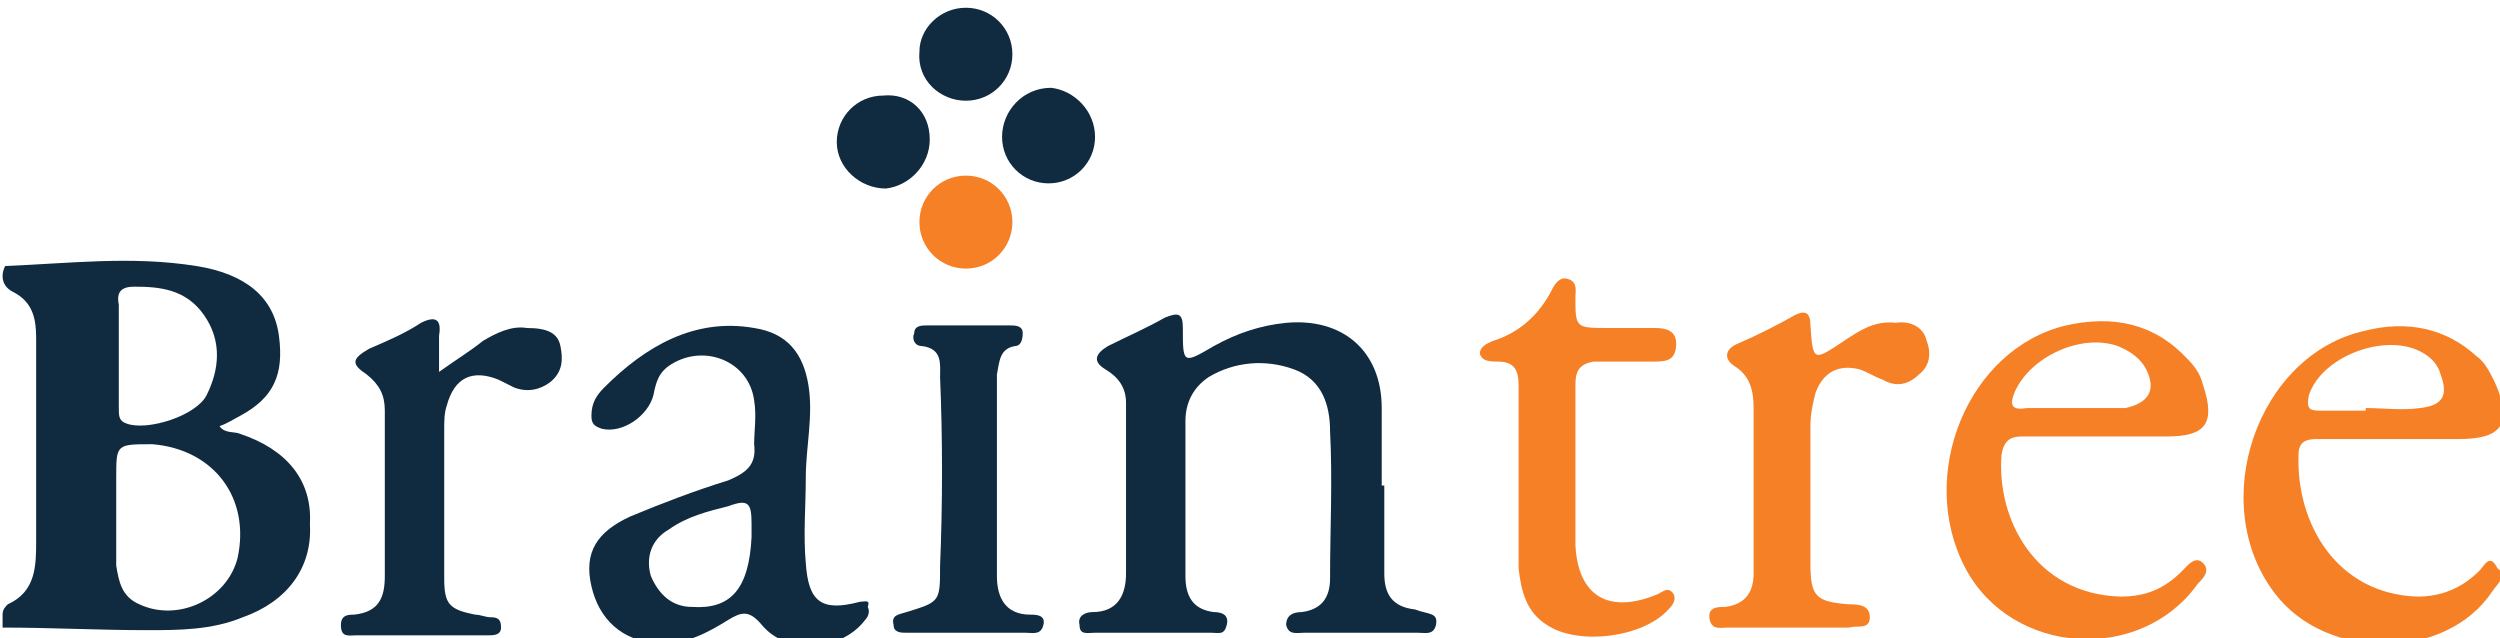
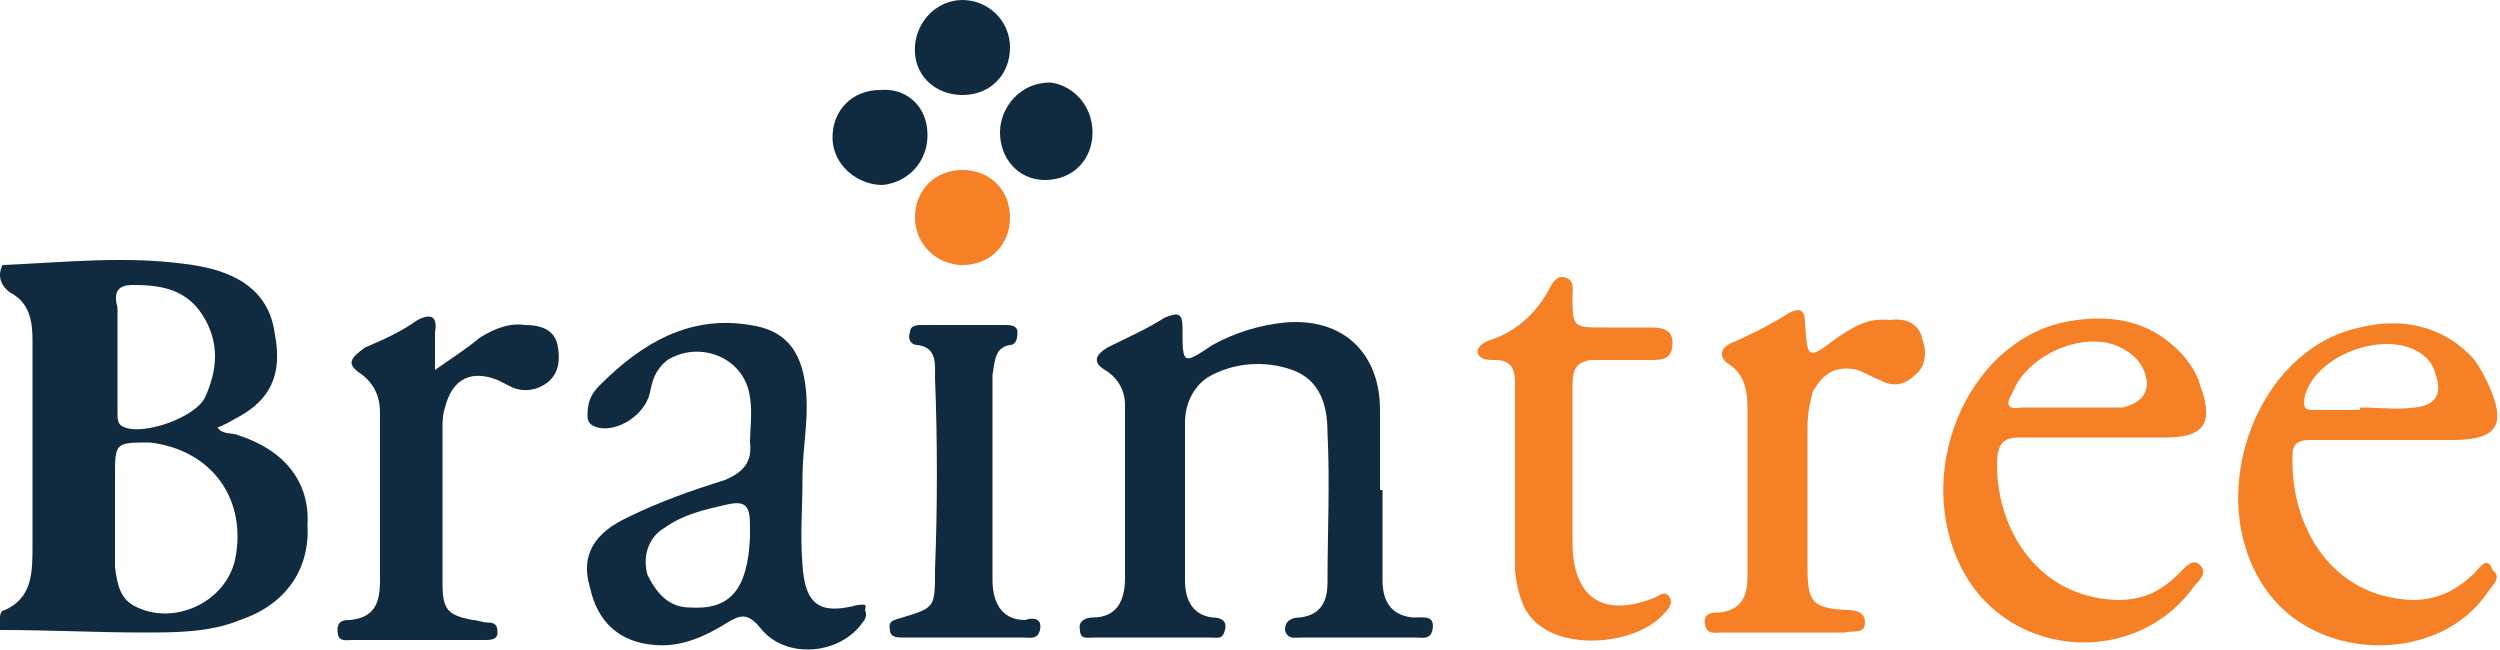
- <svg xmlns="http://www.w3.org/2000/svg" version="1.1" id="Layer_1" x="0px" y="0px" viewBox="0 0 96.8 24.7" style="enable-background:new 0 0 96.8 24.7;" xml:space="preserve">
+ <svg xmlns="http://www.w3.org/2000/svg" version="1.1" id="Layer_1" x="0px" y="0px" viewBox="0 0 100 26" style="enable-background:new 0 0 100 26;" xml:space="preserve">
  <style type="text/css">
- 	.st0{fill:#102A40;enable-background:new    ;}
- 	.st1{fill:#F58026;enable-background:new    ;}
+ 	.st0{fill:#102A40;}
+ 	.st1{fill:#F58026;}
</style>
  <g>
    <g>
-       <path class="st0" d="M37.4,0.3c1,0,1.8,0.8,1.8,1.8c0,1-0.8,1.8-1.8,1.8c-1,0-1.9-0.8-1.8-1.9C35.6,1.1,36.4,0.3,37.4,0.3z" />
-       <path class="st0" d="M42.4,5.3c0,1-0.8,1.8-1.8,1.8c-1,0-1.8-0.8-1.8-1.8c0-1,0.8-1.9,1.9-1.9C41.6,3.5,42.4,4.3,42.4,5.3z" />
-       <path class="st1" d="M37.4,10.4c-1,0-1.8-0.8-1.8-1.8c0-1,0.8-1.8,1.8-1.8c1,0,1.8,0.8,1.8,1.8C39.2,9.6,38.4,10.4,37.4,10.4z" />
-       <path class="st0" d="M36,5.4c0,1-0.8,1.8-1.7,1.9c-1,0-1.9-0.8-1.9-1.8c0-1,0.8-1.8,1.8-1.8C35.2,3.6,36,4.3,36,5.4z" />
-       <path class="st0" d="M55.6,24.2c-0.1,0.4-0.4,0.3-0.7,0.3c-1.5,0-2.9,0-4.4,0c-0.3,0-0.6,0.1-0.7-0.3c0-0.4,0.3-0.5,0.6-0.5    c0.8-0.1,1.1-0.6,1.1-1.3c0-1.9,0.1-3.8,0-5.7c0-1-0.3-2-1.4-2.4c-1.1-0.4-2.3-0.3-3.3,0.3c-0.6,0.4-0.9,1-0.9,1.7c0,2,0,4,0,6    c0,0.8,0.3,1.3,1.1,1.4c0.3,0,0.6,0.1,0.5,0.5c-0.1,0.4-0.3,0.3-0.6,0.3c-1.5,0-3,0-4.5,0c-0.3,0-0.6,0.1-0.6-0.3    c-0.1-0.4,0.3-0.5,0.5-0.5c1,0,1.3-0.7,1.3-1.5c0-2.2,0-4.4,0-6.6c0-0.6-0.3-1-0.8-1.3c-0.5-0.3-0.4-0.6,0.1-0.9    c0.8-0.4,1.5-0.7,2.2-1.1c0.5-0.2,0.7-0.2,0.7,0.4c0,1.4,0,1.4,1.2,0.7c0.9-0.5,1.8-0.8,2.8-0.9c2.2-0.2,3.7,1.1,3.7,3.3    c0,1,0,2,0,3c0,0,0,0,0.1,0c0,1.1,0,2.2,0,3.4c0,0.8,0.3,1.3,1.2,1.4C55.3,23.8,55.7,23.7,55.6,24.2z" />
-       <path class="st0" d="M21.7,13.4c0.1,0.5,0.1,1-0.4,1.4c-0.4,0.3-0.9,0.4-1.4,0.2c-0.2-0.1-0.4-0.2-0.6-0.3c-1-0.4-1.7-0.1-2,1    c-0.1,0.3-0.1,0.6-0.1,0.9c0,1.9,0,3.9,0,5.8c0,1,0.2,1.2,1.2,1.4c0.2,0,0.4,0.1,0.6,0.1c0.3,0,0.4,0.1,0.4,0.4    c0,0.3-0.3,0.3-0.5,0.3c-0.6,0-1.1,0-1.7,0c-1.1,0-2.2,0-3.4,0c-0.3,0-0.6,0.1-0.6-0.4c0-0.4,0.3-0.4,0.5-0.4    c1-0.1,1.2-0.7,1.2-1.5c0-2.1,0-4.3,0-6.4c0-0.6-0.2-1-0.7-1.4c-0.6-0.4-0.6-0.6,0.1-1c0.7-0.3,1.4-0.6,2-1    c0.6-0.3,0.8-0.1,0.7,0.5c0,0.4,0,0.8,0,1.4c0.7-0.5,1.2-0.8,1.7-1.2c0.5-0.3,1.1-0.6,1.7-0.5C21.2,12.7,21.6,12.9,21.7,13.4z" />
-       <path class="st0" d="M40.4,24.2c-0.1,0.4-0.4,0.3-0.7,0.3c-0.7,0-1.4,0-2.2,0c0,0,0,0,0,0c-0.8,0-1.6,0-2.4,0    c-0.2,0-0.5,0-0.5-0.3c-0.1-0.4,0.2-0.4,0.5-0.5c1.3-0.4,1.3-0.4,1.3-1.8c0.1-2.4,0.1-4.9,0-7.3c0-0.5,0.1-1.1-0.7-1.2    c-0.3,0-0.4-0.3-0.3-0.5c0-0.3,0.3-0.3,0.5-0.3c1.1,0,2.1,0,3.2,0c0.2,0,0.5,0,0.5,0.3c0,0.3-0.1,0.5-0.3,0.5    c-0.6,0.1-0.6,0.6-0.7,1.1c0,2.6,0,5.2,0,7.8c0,0.8,0.3,1.5,1.3,1.5C40.1,23.8,40.5,23.8,40.4,24.2z" />
-       <path class="st0" d="M9.3,16.8c-0.2-0.1-0.6,0-0.8-0.3c0.3-0.1,0.6-0.3,0.8-0.4c1.3-0.7,1.7-1.6,1.5-3.1c-0.2-1.5-1.3-2.4-3.2-2.7    c-2.5-0.4-4.9-0.1-7.4,0c-0.2,0.4-0.1,0.8,0.3,1c0.8,0.4,0.9,1.1,0.9,1.8c0,2.6,0,5.2,0,7.8c0,1,0,2-1.1,2.5    c-0.1,0.1-0.2,0.2-0.2,0.4c0,0.2,0,0.3,0,0.5c1.9,0,3.7,0.1,5.6,0.1c1.2,0,2.5,0,3.7-0.5c1.7-0.6,2.7-1.9,2.6-3.6    C12.1,18.6,11.1,17.4,9.3,16.8z M5.2,11.1c1,0,2,0.1,2.7,1.1c0.7,1,0.6,2.1,0.1,3.1c-0.4,0.8-2.3,1.4-3.1,1.1    c-0.3-0.1-0.3-0.3-0.3-0.6c0-0.7,0-1.3,0-2c0-0.7,0-1.3,0-2C4.5,11.3,4.7,11.1,5.2,11.1z M9.2,21.6c-0.4,1.6-2.3,2.5-3.8,1.8    c-0.7-0.3-0.8-0.9-0.9-1.5c0-0.7,0-1.4,0-2.2c0,0,0,0,0,0c0-0.4,0-0.8,0-1.2c0-1.3,0-1.3,1.4-1.3C8.3,17.4,9.7,19.3,9.2,21.6z" />
-       <path class="st0" d="M33.3,23.3c-1.5,0.4-2,0-2.1-1.5c-0.1-1.1,0-2.2,0-3.3c0-1.2,0.3-2.4,0.1-3.6c-0.2-1.2-0.8-2-2.1-2.2    c-2.3-0.4-4.2,0.7-5.8,2.3c-0.3,0.3-0.5,0.6-0.5,1.1c0,0.3,0.1,0.4,0.4,0.5c0.8,0.2,1.8-0.5,2-1.3c0.1-0.5,0.2-0.9,0.7-1.2    c1.3-0.8,3-0.1,3.2,1.4c0.1,0.6,0,1.2,0,1.7c0.1,0.8-0.3,1.1-1,1.4c-1.3,0.4-2.6,0.9-3.8,1.4c-1.3,0.6-1.8,1.4-1.5,2.7    c0.3,1.3,1.2,2.1,2.5,2.2c1.1,0.1,2-0.4,2.8-0.9c0.5-0.3,0.8-0.4,1.3,0.2c1,1.2,3.1,1,4-0.2c0.1-0.1,0.2-0.3,0.1-0.5    C33.7,23.2,33.5,23.3,33.3,23.3z M29.1,20.3c0,0.2,0,0.4,0,0.5c-0.1,2-0.8,2.8-2.3,2.7c-0.8,0-1.3-0.5-1.6-1.2    c-0.2-0.7,0-1.4,0.7-1.8c0.7-0.5,1.5-0.7,2.3-0.9C29,19.3,29.1,19.5,29.1,20.3z" />
+       <path class="st0" d="M38.5,0c1,0,1.9,0.8,1.9,1.9s-0.8,1.9-1.9,1.9s-2-0.8-1.9-2C36.7,0.8,37.5,0,38.5,0z" />
+       <path class="st0" d="M43.7,5.3c0,1.1-0.8,1.9-1.9,1.9S40,6.3,40,5.3s0.8-2,2-2C42.9,3.4,43.7,4.2,43.7,5.3z" />
+       <path class="st1" d="M38.5,10.6c-1,0-1.9-0.8-1.9-1.9s0.8-1.9,1.9-1.9s1.9,0.8,1.9,1.9S39.6,10.6,38.5,10.6z" />
+       <path class="st0" d="M37.1,5.4c0,1.1-0.8,1.9-1.8,2c-1,0-2-0.8-2-1.9s0.8-1.9,1.9-1.9C36.2,3.5,37.1,4.2,37.1,5.4z" />
+       <path class="st0" d="M57.3,25.2c-0.1,0.4-0.4,0.3-0.7,0.3c-1.5,0-3,0-4.5,0c-0.3,0-0.6,0.1-0.7-0.3c0-0.4,0.3-0.5,0.6-0.5    c0.8-0.1,1.1-0.6,1.1-1.4c0-2,0.1-4,0-6c0-1.1-0.3-2.1-1.4-2.5s-2.4-0.3-3.4,0.3c-0.6,0.4-0.9,1.1-0.9,1.8c0,2.1,0,4.2,0,6.3    c0,0.8,0.3,1.4,1.1,1.5c0.3,0,0.6,0.1,0.5,0.5s-0.3,0.3-0.6,0.3c-1.5,0-3.1,0-4.6,0c-0.3,0-0.6,0.1-0.6-0.3    c-0.1-0.4,0.3-0.5,0.5-0.5c1,0,1.3-0.7,1.3-1.6c0-2.3,0-4.6,0-6.9c0-0.6-0.3-1.1-0.8-1.4s-0.4-0.6,0.1-0.9    c0.8-0.4,1.5-0.7,2.3-1.2c0.5-0.2,0.7-0.2,0.7,0.4c0,1.5,0,1.5,1.2,0.7c0.9-0.5,1.9-0.8,2.9-0.9c2.3-0.2,3.8,1.2,3.8,3.5    c0,1.1,0,2.1,0,3.2c0,0,0,0,0.1,0c0,1.2,0,2.3,0,3.6c0,0.8,0.3,1.4,1.2,1.5C57,24.7,57.4,24.6,57.3,25.2z" />
+       <path class="st0" d="M22.3,13.8c0.1,0.5,0.1,1.1-0.4,1.5c-0.4,0.3-0.9,0.4-1.4,0.2c-0.2-0.1-0.4-0.2-0.6-0.3    c-1-0.4-1.8-0.1-2.1,1.1c-0.1,0.3-0.1,0.6-0.1,0.9c0,2,0,4.1,0,6.1c0,1.1,0.2,1.3,1.2,1.5c0.2,0,0.4,0.1,0.6,0.1    c0.3,0,0.4,0.1,0.4,0.4c0,0.3-0.3,0.3-0.5,0.3c-0.6,0-1.1,0-1.8,0c-1.1,0-2.3,0-3.5,0c-0.3,0-0.6,0.1-0.6-0.4    c0-0.4,0.3-0.4,0.5-0.4c1-0.1,1.2-0.7,1.2-1.6c0-2.2,0-4.5,0-6.7c0-0.6-0.2-1.1-0.7-1.5c-0.6-0.4-0.6-0.6,0.1-1.1    c0.7-0.3,1.4-0.6,2.1-1.1c0.6-0.3,0.8-0.1,0.7,0.5c0,0.4,0,0.8,0,1.5c0.7-0.5,1.2-0.8,1.8-1.3c0.5-0.3,1.1-0.6,1.8-0.5    C21.8,13,22.2,13.3,22.3,13.8z" />
+       <path class="st0" d="M41.6,25.2c-0.1,0.4-0.4,0.3-0.7,0.3c-0.7,0-1.4,0-2.3,0l0,0c-0.8,0-1.7,0-2.5,0c-0.2,0-0.5,0-0.5-0.3    c-0.1-0.4,0.2-0.4,0.5-0.5c1.3-0.4,1.3-0.4,1.3-1.9c0.1-2.5,0.1-5.2,0-7.7c0-0.5,0.1-1.2-0.7-1.3c-0.3,0-0.4-0.3-0.3-0.5    c0-0.3,0.3-0.3,0.5-0.3c1.1,0,2.2,0,3.3,0c0.2,0,0.5,0,0.5,0.3s-0.1,0.5-0.3,0.5c-0.6,0.1-0.6,0.6-0.7,1.2c0,2.7,0,5.5,0,8.2    c0,0.8,0.3,1.6,1.3,1.6C41.3,24.7,41.7,24.7,41.6,25.2z" />
+       <path class="st0" d="M9.5,17.4c-0.2-0.1-0.6,0-0.8-0.3c0.3-0.1,0.6-0.3,0.8-0.4c1.3-0.7,1.8-1.7,1.5-3.3c-0.2-1.6-1.3-2.5-3.3-2.8    c-2.6-0.4-5.1-0.1-7.6,0c-0.2,0.4-0.1,0.8,0.3,1.1c0.8,0.4,0.9,1.2,0.9,1.9c0,2.7,0,5.5,0,8.2c0,1.1,0,2.1-1.1,2.6    C0.1,24.4,0,24.5,0,24.7c0,0.2,0,0.3,0,0.5c2,0,3.8,0.1,5.8,0.1c1.2,0,2.6,0,3.8-0.5c1.8-0.6,2.8-2,2.7-3.8    C12.4,19.3,11.4,18,9.5,17.4z M5.3,11.4c1,0,2.1,0.1,2.8,1.2s0.6,2.2,0.1,3.3c-0.4,0.8-2.4,1.5-3.2,1.2c-0.3-0.1-0.3-0.3-0.3-0.6    c0-0.7,0-1.4,0-2.1s0-1.4,0-2.1C4.5,11.6,4.8,11.4,5.3,11.4z M9.4,22.4C9,24.1,7,25,5.5,24.3c-0.7-0.3-0.8-0.9-0.9-1.6    c0-0.7,0-1.5,0-2.3l0,0c0-0.4,0-0.8,0-1.3c0-1.4,0-1.4,1.4-1.4C8.5,18,9.9,20,9.4,22.4z" />
+       <path class="st0" d="M34.3,24.2c-1.5,0.4-2.1,0-2.2-1.6c-0.1-1.2,0-2.3,0-3.5c0-1.3,0.3-2.5,0.1-3.8c-0.2-1.3-0.8-2.1-2.2-2.3    c-2.4-0.4-4.3,0.7-6,2.4c-0.3,0.3-0.5,0.6-0.5,1.2c0,0.3,0.1,0.4,0.4,0.5c0.8,0.2,1.9-0.5,2.1-1.4c0.1-0.5,0.2-0.9,0.7-1.3    c1.3-0.8,3.1-0.1,3.3,1.5c0.1,0.6,0,1.3,0,1.8c0.1,0.8-0.3,1.2-1,1.5c-1.3,0.4-2.7,0.9-3.9,1.5c-1.3,0.6-1.9,1.5-1.5,2.8    c0.3,1.4,1.2,2.2,2.6,2.3c1.1,0.1,2.1-0.4,2.9-0.9c0.5-0.3,0.8-0.4,1.3,0.2c1,1.3,3.2,1.1,4.1-0.2c0.1-0.1,0.2-0.3,0.1-0.5    C34.7,24.1,34.5,24.2,34.3,24.2z M30,21c0,0.2,0,0.4,0,0.5c-0.1,2.1-0.8,2.9-2.4,2.8c-0.8,0-1.3-0.5-1.7-1.3    c-0.2-0.7,0-1.5,0.7-1.9c0.7-0.5,1.5-0.7,2.4-0.9C29.8,20,30,20.2,30,21z" />
    </g>
    <g>
-       <path class="st1" d="M61,14.9c0,2.1,0,4.1,0,6.2c0.1,2,1.3,2.7,3.2,1.9c0.2-0.1,0.4-0.3,0.6,0c0.1,0.2,0,0.4-0.2,0.6    c-1,1.1-3.5,1.4-4.7,0.6c-0.8-0.5-1-1.3-1.1-2.2c0-1.2,0-2.4,0-3.6c0,0,0,0,0,0c0-1.2,0-2.3,0-3.5c0-0.6-0.2-0.9-0.8-0.9    c-0.3,0-0.6,0-0.7-0.3c0-0.3,0.3-0.4,0.5-0.5c1-0.3,1.8-1,2.3-2c0.1-0.2,0.3-0.5,0.6-0.4c0.4,0.1,0.3,0.5,0.3,0.7    c0,1.2,0,1.2,1.3,1.2c0.6,0,1.2,0,1.8,0c0.4,0,0.8,0.1,0.8,0.6c0,0.6-0.3,0.7-0.8,0.7c-0.8,0-1.6,0-2.4,0    C61.2,14.1,61,14.3,61,14.9z" />
-       <path class="st1" d="M74.6,13.2c0.2,0.5,0.1,1-0.3,1.3c-0.4,0.4-0.9,0.5-1.4,0.2c-0.3-0.1-0.6-0.3-0.9-0.4    c-0.8-0.2-1.4,0.1-1.7,0.9c-0.1,0.4-0.2,0.8-0.2,1.3c0,1.8,0,3.6,0,5.3c0,1.3,0.2,1.5,1.5,1.6c0.3,0,0.8,0,0.8,0.5    c0,0.5-0.5,0.3-0.8,0.4c-1.6,0-3.1,0-4.7,0c-0.3,0-0.6,0.1-0.7-0.3c-0.1-0.5,0.3-0.5,0.6-0.5c0.8-0.1,1.1-0.6,1.1-1.3    c0-1.1,0-2.3,0-3.4c0,0,0,0,0,0c0-1,0-2,0-3c0-0.6-0.1-1.2-0.7-1.6c-0.5-0.3-0.4-0.7,0.1-0.9c0.7-0.3,1.5-0.7,2.2-1.1    c0.4-0.2,0.6-0.1,0.6,0.4c0.1,1.4,0.1,1.4,1.3,0.6c0.6-0.4,1.2-0.8,2-0.7C74,12.4,74.5,12.7,74.6,13.2z" />
-       <path class="st1" d="M96,22.1c-0.7,0.7-1.5,1-2.4,1c-3.1-0.1-4.7-2.8-4.6-5.5c0-0.5,0.3-0.6,0.7-0.6c1,0,2.1,0,3.1,0c0,0,0,0,0,0    c0.8,0,1.6,0,2.4,0c1.7,0,2.1-0.6,1.4-2.2c-0.2-0.4-0.4-0.8-0.7-1c-1.2-1.1-2.7-1.4-4.3-1c-4.2,0.9-6.2,6.7-3.5,10.2    c2,2.6,6.6,2.6,8.4-0.1c0.2-0.3,0.6-0.6,0.2-0.9C96.4,21.4,96.2,21.9,96,22.1z M89.4,15.3c0.5-1.5,2.9-2.4,4.3-1.7    c0.4,0.2,0.7,0.5,0.8,0.9c0.3,0.8,0.1,1.2-0.8,1.3c-0.7,0.1-1.4,0-2.1,0c0,0,0,0,0,0.1c-0.6,0-1.2,0-1.8,0    C89.4,15.9,89.3,15.8,89.4,15.3z" />
-       <path class="st1" d="M78.3,16.9c1,0,2,0,3,0c0,0,0,0,0,0c0.8,0,1.6,0,2.4,0c0.1,0,0.1,0,0.2,0c1.5,0,1.9-0.5,1.4-2    c-0.1-0.4-0.3-0.7-0.6-1c-1.3-1.4-2.9-1.7-4.7-1.3c-3.8,0.9-5.8,5.8-3.9,9.4c1.8,3.4,6.8,3.7,9,0.6c0.2-0.2,0.5-0.5,0.2-0.8    c-0.3-0.3-0.6,0.1-0.8,0.3c-0.7,0.7-1.4,1-2.4,1c-3.3-0.1-4.8-3-4.6-5.5C77.6,17,77.9,16.9,78.3,16.9z M78,15.2    c0.6-1.4,2.6-2.3,4-1.8c0.5,0.2,0.9,0.5,1.1,0.9c0.4,0.8,0.1,1.3-0.8,1.5c-0.1,0-0.2,0-0.3,0c-0.6,0-1.2,0-1.8,0c0,0,0,0,0,0    c-0.6,0-1.1,0-1.7,0C77.9,15.9,77.8,15.7,78,15.2z" />
+       <path class="st1" d="M62.9,15.4c0,2.2,0,4.3,0,6.5c0.1,2.1,1.3,2.8,3.3,2c0.2-0.1,0.4-0.3,0.6,0c0.1,0.2,0,0.4-0.2,0.6    c-1,1.2-3.6,1.5-4.9,0.6c-0.8-0.5-1-1.4-1.1-2.3c0-1.3,0-2.5,0-3.8l0,0c0-1.3,0-2.4,0-3.7c0-0.6-0.2-0.9-0.8-0.9    c-0.3,0-0.6,0-0.7-0.3c0-0.3,0.3-0.4,0.5-0.5c1-0.3,1.9-1.1,2.4-2.1c0.1-0.2,0.3-0.5,0.6-0.4c0.4,0.1,0.3,0.5,0.3,0.7    c0,1.3,0,1.3,1.3,1.3c0.6,0,1.2,0,1.9,0c0.4,0,0.8,0.1,0.8,0.6c0,0.6-0.3,0.7-0.8,0.7c-0.8,0-1.7,0-2.5,0    C63.1,14.5,62.9,14.7,62.9,15.4z" />
+       <path class="st1" d="M76.9,13.6c0.2,0.5,0.1,1.1-0.3,1.4c-0.4,0.4-0.9,0.5-1.4,0.2c-0.3-0.1-0.6-0.3-0.9-0.4    c-0.8-0.2-1.4,0.1-1.8,0.9c-0.1,0.4-0.2,0.8-0.2,1.4c0,1.9,0,3.8,0,5.6c0,1.4,0.2,1.6,1.5,1.7c0.3,0,0.8,0,0.8,0.5    c0,0.5-0.5,0.3-0.8,0.4c-1.7,0-3.2,0-4.9,0c-0.3,0-0.6,0.1-0.7-0.3c-0.1-0.5,0.3-0.5,0.6-0.5c0.8-0.1,1.1-0.6,1.1-1.4    c0-1.2,0-2.4,0-3.6l0,0c0-1.1,0-2.1,0-3.2c0-0.6-0.1-1.3-0.7-1.7c-0.5-0.3-0.4-0.7,0.1-0.9c0.7-0.3,1.5-0.7,2.3-1.2    c0.4-0.2,0.6-0.1,0.6,0.4c0.1,1.5,0.1,1.5,1.3,0.6c0.6-0.4,1.2-0.8,2.1-0.7C76.3,12.7,76.8,13,76.9,13.6z" />
+       <path class="st1" d="M99,22.9c-0.7,0.7-1.5,1.1-2.5,1.1c-3.2-0.1-4.9-2.9-4.8-5.8c0-0.5,0.3-0.6,0.7-0.6c1,0,2.2,0,3.2,0l0,0    c0.8,0,1.7,0,2.5,0c1.8,0,2.2-0.6,1.4-2.3c-0.2-0.4-0.4-0.8-0.7-1.1c-1.2-1.2-2.8-1.5-4.4-1.1c-4.3,0.9-6.4,7.1-3.6,10.7    c2.1,2.7,6.8,2.7,8.7-0.1c0.2-0.3,0.6-0.6,0.2-0.9C99.5,22.2,99.2,22.7,99,22.9z M92.2,15.8c0.5-1.6,3-2.5,4.4-1.8    c0.4,0.2,0.7,0.5,0.8,0.9c0.3,0.8,0.1,1.3-0.8,1.4c-0.7,0.1-1.4,0-2.2,0c0,0,0,0,0,0.1c-0.6,0-1.2,0-1.9,0    C92.2,16.4,92.1,16.3,92.2,15.8z" />
+       <path class="st1" d="M80.8,17.5c1,0,2.1,0,3.1,0l0,0c0.8,0,1.7,0,2.5,0c0.1,0,0.1,0,0.2,0c1.5,0,2-0.5,1.4-2.1    c-0.1-0.4-0.3-0.7-0.6-1.1c-1.3-1.5-3-1.8-4.9-1.4c-3.9,0.9-6,6.1-4,9.9c1.9,3.6,7,3.9,9.3,0.6c0.2-0.2,0.5-0.5,0.2-0.8    c-0.3-0.3-0.6,0.1-0.8,0.3c-0.7,0.7-1.4,1.1-2.5,1.1c-3.4-0.1-5-3.2-4.8-5.8C80,17.6,80.3,17.5,80.8,17.5z M80.5,15.7    c0.6-1.5,2.7-2.4,4.1-1.9c0.5,0.2,0.9,0.5,1.1,0.9c0.4,0.8,0.1,1.4-0.8,1.6c-0.1,0-0.2,0-0.3,0c-0.6,0-1.2,0-1.9,0l0,0    c-0.6,0-1.1,0-1.8,0C80.3,16.4,80.2,16.2,80.5,15.7z" />
    </g>
  </g>
</svg>
